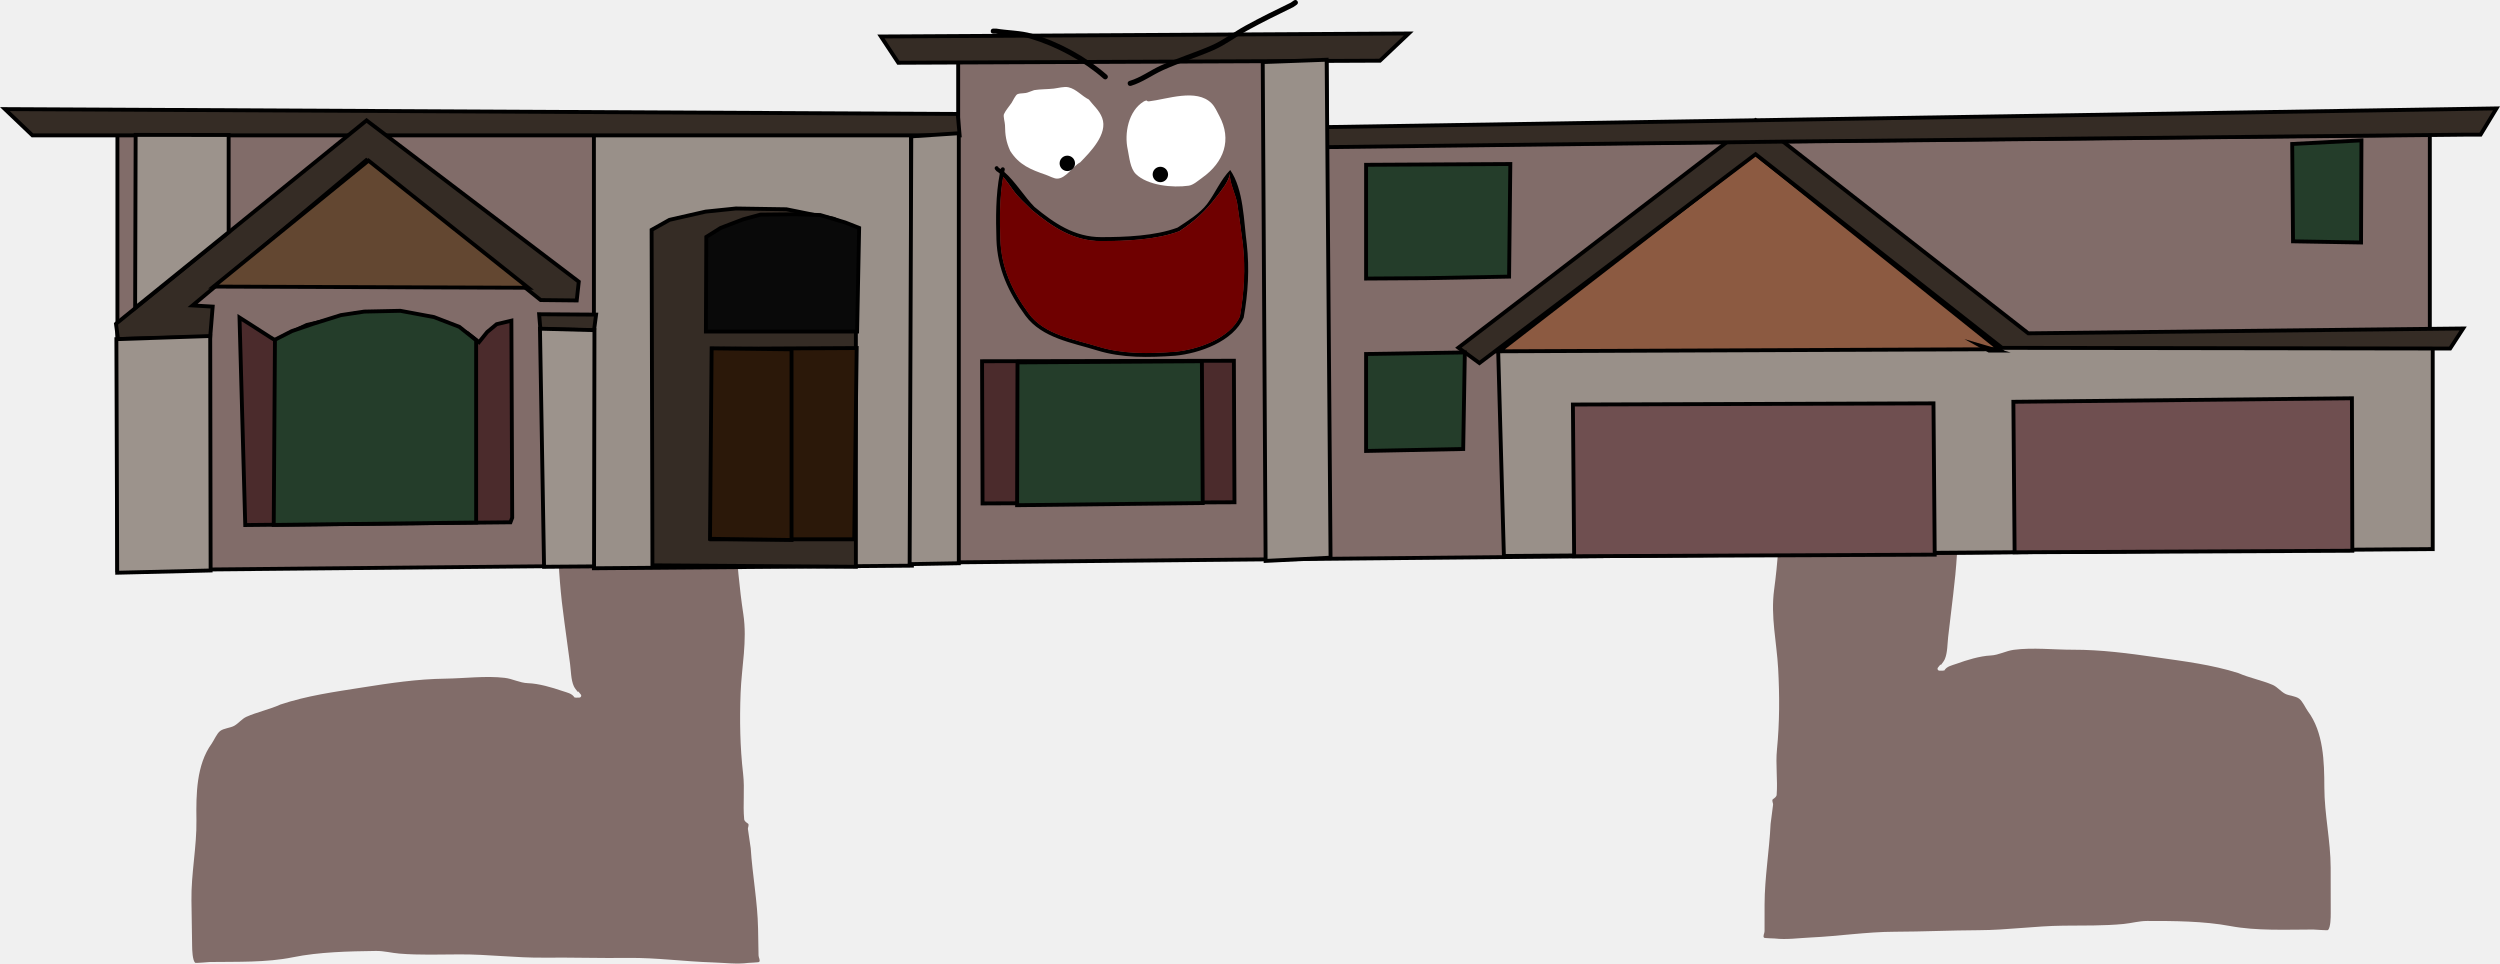
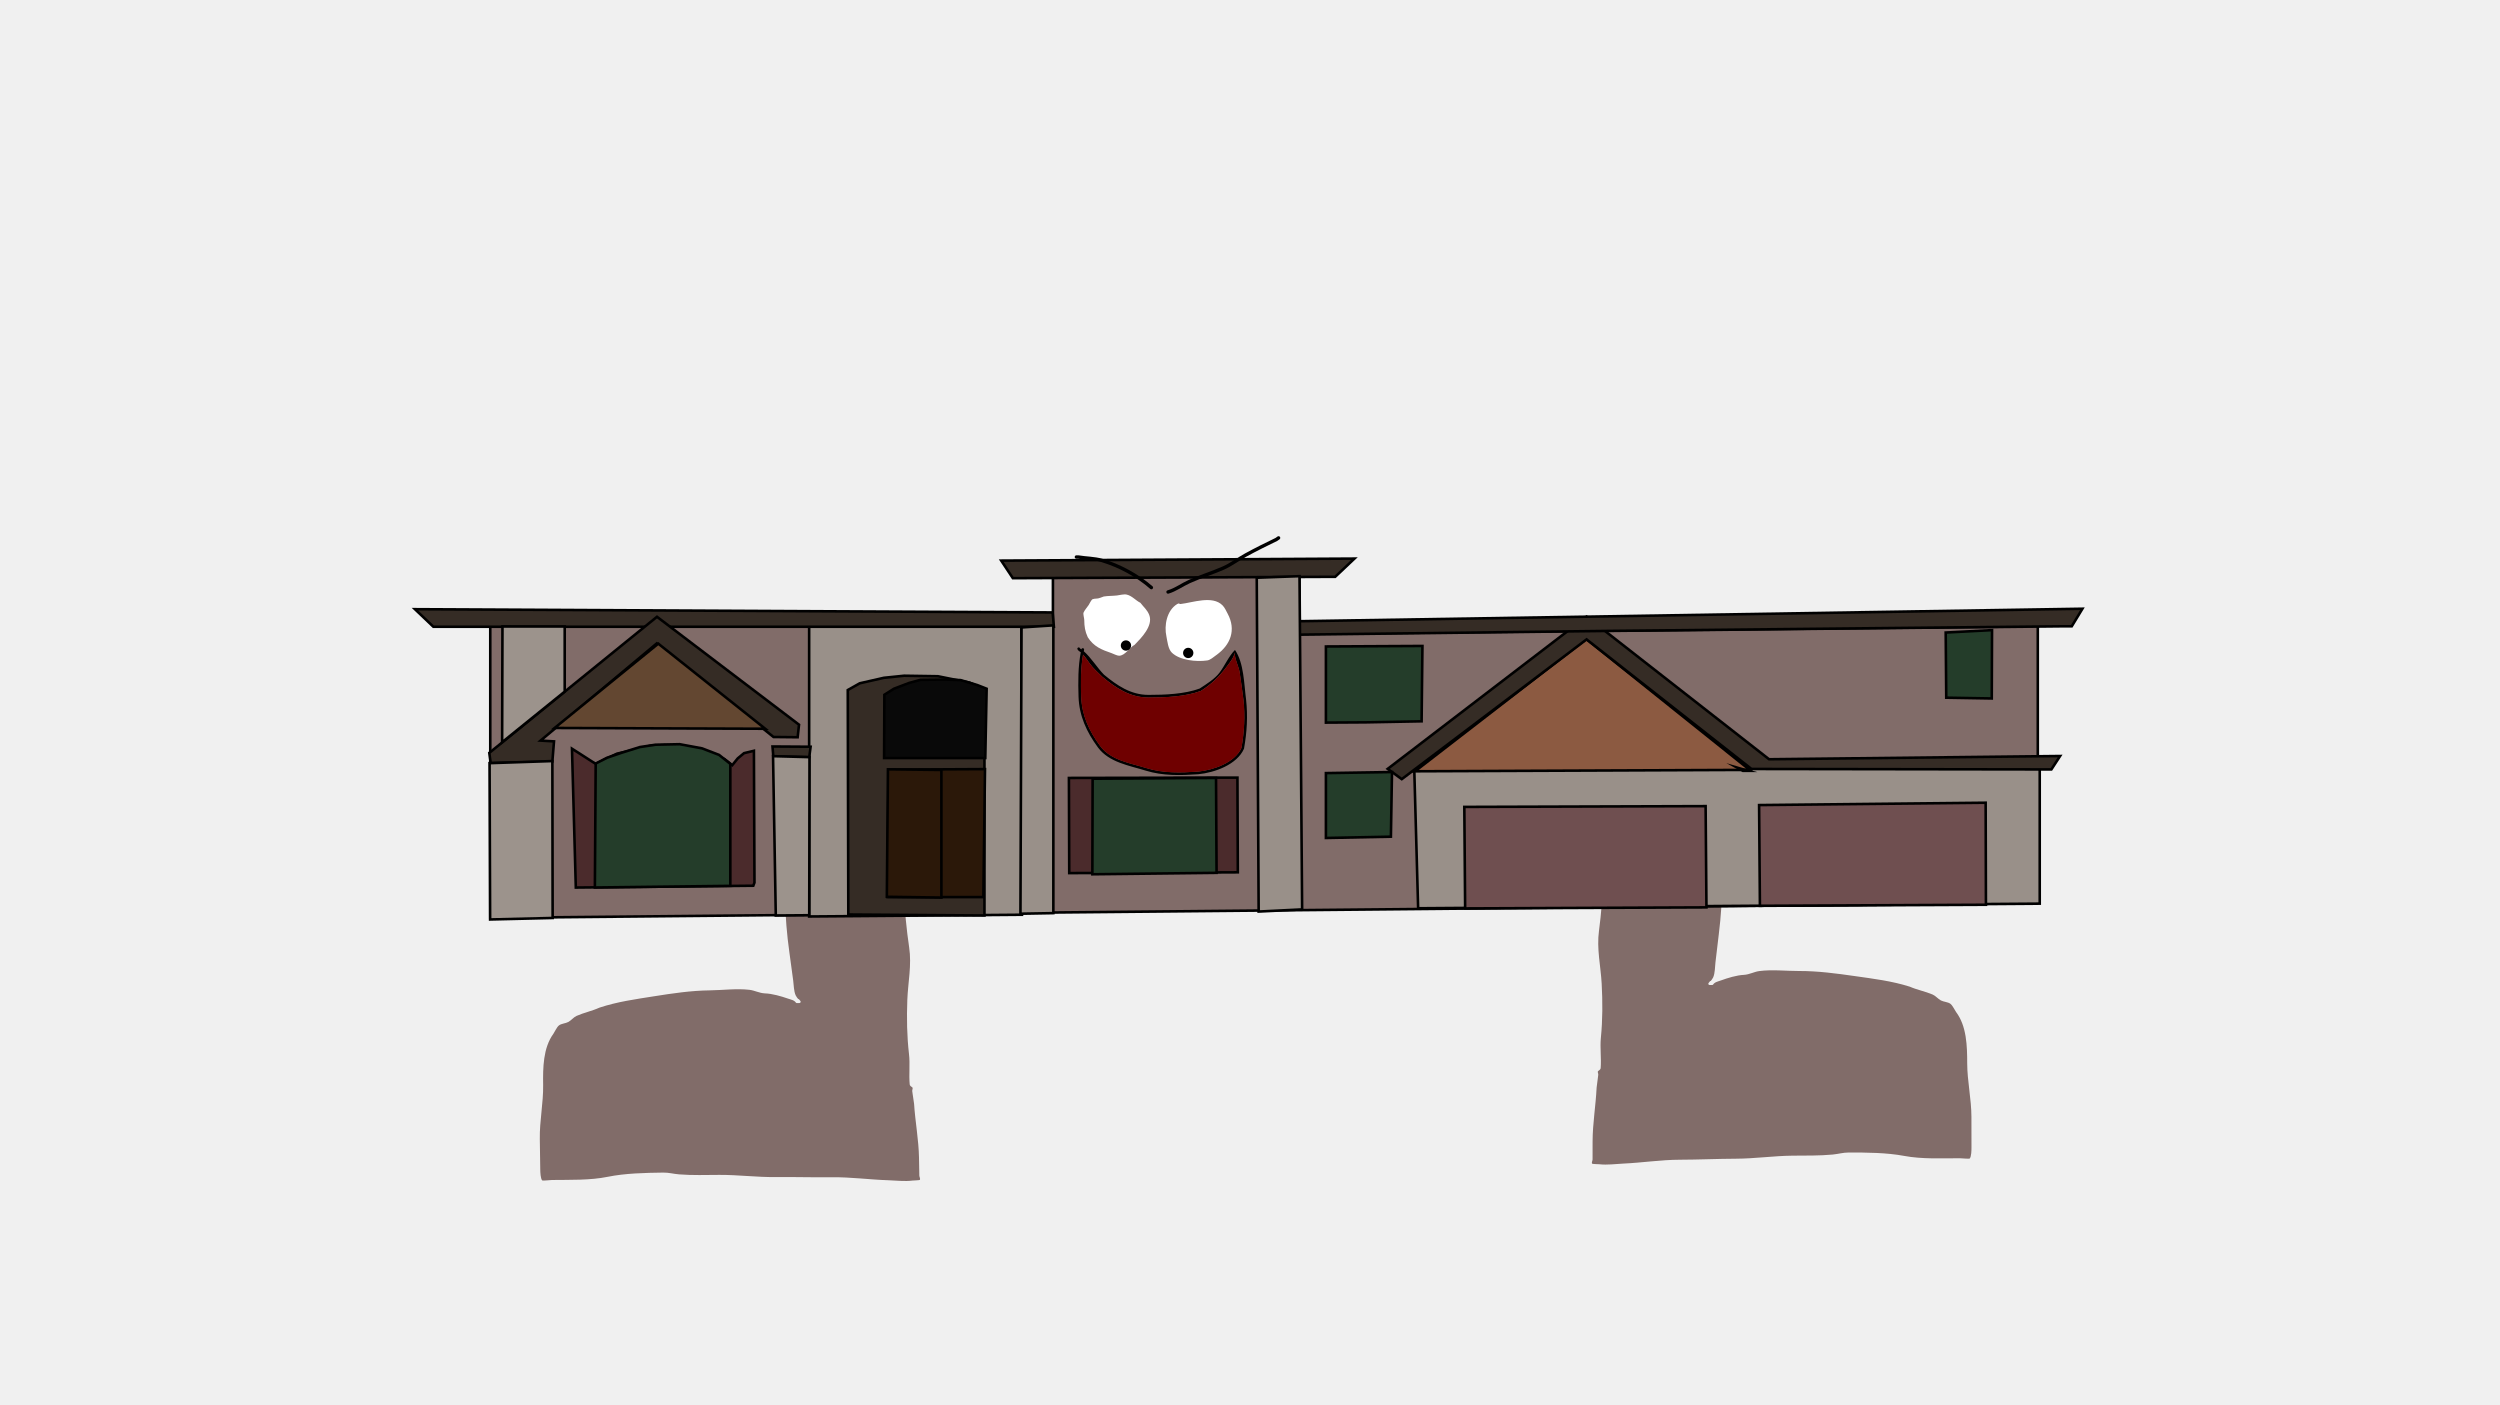
- <svg xmlns="http://www.w3.org/2000/svg" version="1.1" width="642.097" height="247.471" viewBox="0,0,642.097,247.471">
-   <g transform="translate(1.73209,-116.2593)">
+ <svg xmlns="http://www.w3.org/2000/svg" version="1.1" width="959.459" height="539.039" viewBox="0,0,959.459,539.039">
+   <g transform="translate(159.7297,89.51952)">
    <g data-paper-data="{&quot;isPaintingLayer&quot;:true}" fill-rule="nonzero" stroke-linejoin="miter" stroke-miterlimit="10" stroke-dasharray="" stroke-dashoffset="0" style="mix-blend-mode: normal">
      <path d="M458.619,199.69c-0.461,-0.546 -1.841,-1.922 -2.444,-2.294c-0.433,-0.266 -1.154,0.041 -1.508,-0.316c-0.185,-0.187 -0.397,-0.423 -0.524,-0.558c1.14,0.119 2.269,0.194 3.442,0.192c7.164,-0.012 14.435,0.359 21.516,-0.724c3.794,-0.58 7.498,-0.305 11.317,-0.51c3.459,-0.186 6.827,-0.738 10.303,-0.744c1.462,-0.002 2.733,-0.121 4.166,-0.397c0.527,-0.102 1.09,-0.825 1.521,-0.517c0.43,0.307 -0.41,1.045 -0.515,1.548c-0.259,1.235 -0.665,2.512 -0.796,3.764c-0.261,2.506 0.879,6.076 -0.37,8.315c-0.129,6.964 -1.776,13.714 -2.109,20.633c-0.327,6.798 -1.386,13.617 -1.395,20.329c-0.009,6.933 -0.456,13.741 -1.31,20.629c-0.447,3.603 -0.869,7.185 -1.28,10.792c-0.197,1.729 -0.162,4.108 -0.862,5.718c-0.214,0.491 -0.607,0.991 -0.993,1.493l-0.142,-0.103l-0.627,0.781c-0.069,0.084 -0.11,0.19 -0.11,0.305c0.001,0.273 0.232,0.493 0.519,0.493l1.036,-0.002l-0,-0.105l0.18,0.076c0.611,-1.106 1.972,-1.325 3.152,-1.752c2.558,-0.926 5.964,-1.992 8.799,-2.124c2.064,-0.11 3.862,-1.186 5.896,-1.454c4.882,-0.645 10.269,-0.016 15.205,-0.024c7.314,-0.012 14.279,0.928 21.51,1.962c7.089,1.013 14.103,1.868 20.977,4.04c2.833,1.241 6.037,1.841 8.805,3.028c1.157,0.496 2.048,1.664 3.16,2.26c1.05,0.563 2.721,0.586 3.651,1.289c0.862,0.651 1.584,2.3 2.204,3.182c4.055,5.404 4.245,13.014 4.258,19.603c0.013,6.918 1.61,13.688 1.623,20.659c0.007,3.895 0.011,7.793 0.018,11.689c0.002,1.037 -0.026,3.565 -0.688,4.279c-0.145,0.156 -3.37,-0.13 -3.791,-0.129c-6.896,0.011 -14.594,0.38 -21.337,-0.895c-6.773,-1.27 -14.444,-1.314 -21.335,-1.303c-2.122,0.003 -3.972,0.57 -6.053,0.773c-5.018,0.491 -10.445,0.381 -15.498,0.435c-7.25,0.077 -14.373,1.134 -21.661,1.165c-7.199,0.031 -14.405,0.378 -21.61,0.395c-7.16,0.02 -14.417,1.147 -21.584,1.476c-3.006,0.138 -6.241,0.614 -9.227,0.26c-0.296,-0.035 -2.635,-0.063 -2.763,-0.201c-0.384,-0.413 0.128,-1.099 0.127,-1.651c-0.002,-2.307 0.003,-4.616 0.008,-6.924c0.016,-6.874 1.222,-13.779 1.548,-20.665c0.211,-1.63 0.421,-3.261 0.631,-4.891c0.062,-0.481 -0.434,-1.17 -0.022,-1.453c0.406,-0.278 0.908,-0.635 0.945,-1.111c0.299,-3.86 -0.302,-7.78 0.078,-11.639c0.686,-6.987 0.684,-13.809 0.304,-20.818c-0.377,-6.794 -1.962,-13.336 -1.031,-20.236c0.923,-6.847 1.356,-13.688 1.786,-20.578c0.429,-6.876 1.165,-13.729 2.366,-20.522c0.516,-2.92 1.844,-5.737 2.281,-8.634c0.467,-3.097 -0.401,-5.853 -0.407,-8.855c0,0 0.069,-0.422 -0.449,-0.421c-0.07,0 -0.2,-0.064 -0.252,-0.048c0.311,-3.011 1.202,-6.788 -0.634,-8.964z" data-paper-data="{&quot;noHover&quot;:false,&quot;origItem&quot;:[&quot;Path&quot;,{&quot;applyMatrix&quot;:true,&quot;segments&quot;:[[[468.03134,200.77183],[0.30527,-3.04336],[0.05031,-0.0156]],[[468.20689,200.74722],[-0.06713,0],[0.5,0]],[[468.70689,201.24722],[0,0],[0,3.03472]],[[469.08608,210.19772],[0.45598,-3.13034],[-0.42648,2.92787]],[[466.87422,218.9193],[0.50263,-2.95078],[-1.16952,6.86586]],[[464.56311,239.65292],[0.42559,-6.9513],[-0.42643,6.96497]],[[462.80883,260.44035],[0.90268,-6.92056],[-0.90967,6.97415]],[[463.76772,280.88562],[-0.35206,-6.86907],[0.35432,7.08646]],[[463.4339,301.91889],[0.67356,-7.06328],[-0.37417,3.90028]],[[463.33467,313.68007],[0.29545,-3.90165],[-0.0364,0.48074]],[[462.42077,314.80108],[0.3921,-0.28052],[-0.39806,0.28478]],[[462.43932,316.26928],[0.06048,-0.48569],[-0.20514,1.64751]],[[461.82117,321.21147],[0.20655,-1.64733],[-0.32572,6.96162]],[[460.28729,342.0957],[0.0272,-6.94964],[-0.00913,2.33283]],[[460.26582,349.09418],[0.00222,-2.33285],[-0.00053,0.5578]],[[460.13969,350.76281],[-0.36922,-0.41811],[0.12307,0.13936]],[[462.8037,350.96968],[-0.28515,-0.03591],[2.87984,0.36272]],[[471.7022,350.71975],[-2.90002,0.13451],[6.91361,-0.32066]],[[492.51689,349.25845],[-6.90629,0.00867],[6.9497,-0.00549]],[[513.35113,348.89106],[-6.94441,0.01916],[7.03063,-0.01893]],[[534.23453,347.74818],[-6.9935,0.06622],[4.87343,-0.04615]],[[549.17486,347.33507],[-4.84082,0.48781],[2.00749,-0.20229]],[[555.01119,346.56456],[-2.04692,0],[6.64691,0]],[[575.5787,347.92158],[-6.53074,-1.29493],[6.5023,1.30046]],[[596.15164,348.86694],[-6.65171,0],[0.40588,0]],[[599.80714,349.00455],[-0.13976,0.15721],[0.64049,-0.72044]],[[600.47742,344.68083],[0,1.04801],[0,-3.93809]],[[600.47742,332.86656],[0,3.93809],[0,-7.04769]],[[598.94266,311.98485],[0.00043,6.99458],[-0.0004,-6.66111]],[[594.86514,292.16883],[3.90167,5.47056],[-0.59593,-0.89241]],[[592.74438,288.94959],[0.82995,0.65964],[-0.89558,-0.71179]],[[589.22482,287.64095],[1.0118,0.57121],[-1.07109,-0.60469]],[[586.1808,285.35179],[1.11527,0.50361],[-2.66735,-1.20447]],[[577.78922,282.30441],[2.73005,1.2592],[-6.62657,-2.20678]],[[557.56094,278.18823],[6.83587,1.03575],[-6.97258,-1.05646]],[[536.80167,276.19081],[7.05463,0],[-4.76109,0]],[[522.0666,276.18621],[4.70977,-0.64353],[-1.9622,0.26811]],[[516.37174,277.63991],[1.99125,-0.10792],[-2.7344,0.12834]],[[507.87802,279.76756],[2.46916,-0.9318],[-1.13885,0.42977]],[[504.92409,281.48835],[0.5915,-1.11745],[0,0]],[504.66123,281.45698],[504.66123,281.56303],[[503.66123,281.56303],[0,0],[-0.27614,0]],[[503.16123,281.06303],[0,0.27614],[0,-0.11626]],[[503.26746,280.75486],[-0.06655,0.08492],[0,0]],[503.87355,279.96534],[[504.01042,280.07041],[0,0],[0.3735,-0.50602]],[[504.97011,278.56137],[-0.20703,0.49629],[0.6783,-1.62603]],[[505.80868,272.7723],[-0.19283,1.74739],[0.40234,-3.64588]],[[507.0629,261.84107],[-0.43703,3.64189],[0.83545,-6.96212]],[[508.37943,240.9616],[-0.02069,7.00886],[0.02003,-6.78644]],[[509.77184,220.40407],[-0.32726,6.87253],[0.33309,-6.99482]],[[511.849,199.5447],[-0.13682,7.03998],[1.20865,-2.26119]],[[512.22209,191.13859],[-0.25616,2.5332],[0.12797,-1.26552]],[[512.99693,187.33386],[-0.25205,1.24796],[0.10265,-0.50827]],[[513.51719,185.86785],[0.41469,0.3113],[-0.41496,-0.31151]],[[512.05015,186.38831],[0.5088,-0.10176],[-1.38213,0.27643]],[[508.03345,186.78175],[1.4099,0],[-3.35322,0]],[[498.09923,187.51495],[3.33709,-0.18183],[-3.68398,0.20073]],[[487.18731,188.00965],[3.66102,-0.58011],[-6.83186,1.08254]],[[466.43943,188.7004],[6.91015,0],[-1.13113,0]],[[463.12097,188.49963],[1.0993,0.12191],[0.12274,0.13668]],[[463.56163,188.988],[-0.1785,-0.18934],[0.34065,0.36133]],[[465.01619,189.31],[-0.41676,-0.27003],[0.5817,0.3769]],[[467.43343,191.7101],[-0.44393,-0.55318],[1.76743,2.20238]]],&quot;closed&quot;:true}]}" fill="#816c69" stroke="none" stroke-width="0.5" stroke-linecap="butt" />
      <path d="M182.878,215.013c-0.052,-0.015 -0.182,0.051 -0.251,0.052c-0.518,0.007 -0.442,0.428 -0.442,0.428c0.044,3.001 -0.778,5.77 -0.26,8.86c0.485,2.89 1.859,5.687 2.423,8.599c1.312,6.774 2.162,13.615 2.705,20.484c0.544,6.883 1.089,13.717 2.126,20.549c1.045,6.885 -0.431,13.45 -0.696,20.249c-0.264,7.014 -0.153,13.834 0.648,20.811c0.445,3.852 -0.092,7.781 0.271,11.636c0.045,0.475 0.553,0.824 0.964,1.096c0.417,0.276 -0.068,0.973 0.002,1.453c0.237,1.627 0.473,3.255 0.712,4.881c0.439,6.881 1.76,13.766 1.889,20.639c0.044,2.307 0.086,4.616 0.123,6.923c0.009,0.552 0.531,1.23 0.155,1.649c-0.126,0.14 -2.464,0.203 -2.759,0.242c-2.98,0.399 -6.222,-0.029 -9.231,-0.121c-7.171,-0.221 -14.447,-1.238 -21.606,-1.151c-7.204,0.091 -14.415,-0.147 -21.614,-0.07c-7.288,0.079 -14.427,-0.87 -21.678,-0.839c-5.053,0.022 -10.478,0.213 -15.503,-0.202c-2.084,-0.172 -3.943,-0.71 -6.065,-0.682c-6.89,0.093 -14.56,0.253 -21.311,1.624c-6.721,1.377 -14.424,1.124 -21.32,1.217c-0.421,0.006 -3.641,0.34 -3.788,0.186c-0.674,-0.704 -0.744,-3.231 -0.759,-4.268c-0.057,-3.895 -0.118,-7.793 -0.175,-11.687c-0.103,-6.97 1.382,-13.763 1.281,-20.68c-0.097,-6.588 -0.032,-14.2 3.933,-19.664c0.605,-0.891 1.3,-2.551 2.151,-3.215c0.918,-0.716 2.589,-0.764 3.629,-1.343c1.101,-0.613 1.973,-1.794 3.122,-2.307c2.747,-1.228 5.942,-1.877 8.753,-3.16c6.837,-2.275 13.837,-3.236 20.908,-4.355c7.212,-1.142 14.162,-2.187 21.474,-2.285c4.935,-0.066 10.312,-0.776 15.203,-0.205c2.038,0.238 3.853,1.286 5.919,1.365c2.836,0.089 6.26,1.104 8.833,1.991c1.187,0.409 2.551,0.608 3.18,1.705l0.179,-0.079l0.002,0.105l1.036,-0.013c0.286,-0.004 0.515,-0.227 0.511,-0.5c-0.002,-0.115 -0.045,-0.22 -0.115,-0.303l-0.64,-0.772l-0.14,0.106c-0.395,-0.495 -0.796,-0.989 -1.018,-1.477c-0.727,-1.599 -0.731,-3.979 -0.956,-5.704c-0.47,-3.6 -0.952,-7.176 -1.458,-10.771c-0.968,-6.874 -1.528,-13.675 -1.651,-20.607c-0.12,-6.712 -1.292,-13.513 -1.731,-20.306c-0.447,-6.913 -2.206,-13.638 -2.451,-20.599c-1.286,-2.22 -0.205,-5.806 -0.508,-8.308c-0.151,-1.25 -0.578,-2.521 -0.858,-3.752c-0.114,-0.501 -0.966,-1.226 -0.541,-1.54c0.426,-0.314 1,0.401 1.529,0.495c1.437,0.254 2.71,0.353 4.172,0.334c3.476,-0.047 6.852,0.455 10.314,0.589c3.822,0.147 7.52,-0.183 11.324,0.34c7.098,0.976 14.362,0.495 21.525,0.399c1.173,-0.016 2.3,-0.108 3.438,-0.244c-0.125,0.137 -0.333,0.376 -0.515,0.566c-0.348,0.362 -1.075,0.066 -1.503,0.339c-0.598,0.381 -1.954,1.777 -2.406,2.33c-1.8,2.203 -0.846,5.967 -0.485,8.972z" data-paper-data="{&quot;noHover&quot;:false,&quot;origItem&quot;:[&quot;Path&quot;,{&quot;applyMatrix&quot;:true,&quot;segments&quot;:[[[936.06267,401.54367],[0.61054,-6.08672],[0.10063,-0.03121]],[[936.41378,401.49443],[-0.13425,0],[1,0]],[[937.41378,402.49443],[0,0],[0,6.06943]],[[938.17215,420.39544],[0.91195,-6.26068],[-0.85297,5.85573]],[[933.74845,437.8386],[1.00526,-5.90156],[-2.33904,13.73171]],[[929.12622,479.30585],[0.85118,-13.9026],[-0.85285,13.92993]],[[925.61766,520.8807],[1.80536,-13.84111],[-1.81934,13.9483]],[[927.53544,561.77124],[-0.70413,-13.73814],[0.70865,14.17291]],[[926.8678,603.83778],[1.34712,-14.12656],[-0.74835,7.80057]],[[926.66935,627.36014],[0.59091,-7.8033],[-0.07281,0.96147]],[[924.84154,629.60215],[0.7842,-0.56103],[-0.79612,0.56956]],[[924.87864,632.53856],[0.12095,-0.97138],[-0.41029,3.29502]],[[923.64234,642.42294],[0.4131,-3.29467],[-0.65145,13.92325]],[[920.57458,684.1914],[0.0544,-13.89927],[-0.01826,4.66566]],[[920.53165,698.18835],[0.00443,-4.6657],[-0.00106,1.11559]],[[920.27939,701.52561],[-0.73844,-0.83621],[0.24613,0.27872]],[[925.6074,701.93937],[-0.5703,-0.07183],[5.75969,0.72543]],[[943.4044,701.4395],[-5.80004,0.26901],[13.82722,-0.64132]],[[985.03378,698.5169],[-13.81258,0.01734],[13.8994,-0.01099]],[[1026.70226,697.78213],[-13.88881,0.03833],[14.06125,-0.03785]],[[1068.46906,695.49637],[-13.987,0.13244],[9.74685,-0.09229]],[[1098.34971,694.67014],[-9.68163,0.97562],[4.01498,-0.40459]],[[1110.02238,693.12912],[-4.09384,0],[13.29383,0]],[[1151.1574,695.84315],[-13.06149,-2.58987],[13.0046,2.60092]],[[1192.30327,697.73388],[-13.30342,0],[0.81177,0]],[[1199.61429,698.0091],[-0.27953,0.31442],[1.28098,-1.44089]],[[1200.95484,689.36166],[0,2.09601],[0,-7.87618]],[[1200.95484,665.73311],[0,7.87618],[0,-14.09537]],[[1197.88531,623.96971],[0.00085,13.98916],[-0.00081,-13.32221]],[[1189.73029,584.33766],[7.80335,10.94112],[-1.19186,-1.78483]],[[1185.48876,577.89918],[1.6599,1.31927],[-1.79115,-1.42359]],[[1178.44964,575.2819],[2.02361,1.14243],[-2.14218,-1.20937]],[[1172.3616,570.70359],[2.23055,1.00723],[-5.3347,-2.40894]],[[1155.57844,564.60883],[5.4601,2.5184],[-13.25314,-4.41356]],[[1115.12189,556.37646],[13.67173,2.07149],[-13.94517,-2.11292]],[[1073.60335,552.38162],[14.10925,0],[-9.52217,0]],[[1044.1332,552.37241],[9.41953,-1.28706],[-3.92441,0.53622]],[[1032.74348,555.27981],[3.9825,-0.21584],[-5.4688,0.25667]],[[1015.75603,559.53511],[4.93832,-1.86359],[-2.2777,0.85954]],[[1009.84819,562.9767],[1.183,-2.23491],[0,0]],[1009.32246,562.91396],[1009.32246,563.12605],[[1007.32246,563.12605],[0,0],[-0.55228,0]],[[1006.32246,562.12605],[0,0.55228],[0,-0.23252]],[[1006.53492,561.50971],[-0.13311,0.16984],[0,0]],[1007.7471,559.93068],[[1008.02083,560.14081],[0,0],[0.747,-1.01203]],[[1009.94023,557.12275],[-0.41406,0.99258],[1.35661,-3.25207]],[[1011.61736,545.54459],[-0.38566,3.49478],[0.80468,-7.29176]],[[1014.12579,523.68213],[-0.87405,7.28378],[1.67091,-13.92424]],[[1016.75886,481.92319],[-0.04137,14.01772],[0.04007,-13.57289]],[[1019.54368,440.80815],[-0.65453,13.74505],[0.66617,-13.98964]],[[1023.69799,399.08941],[-0.27364,14.07995],[2.41729,-4.52238]],[[1024.44418,382.27717],[-0.51232,5.0664],[0.25594,-2.53105]],[[1025.99386,374.66773],[-0.5041,2.49593],[0.20531,-1.01654]],[[1027.03438,371.73569],[0.82938,0.6226],[-0.82993,-0.62301]],[[1024.10031,372.77663],[1.0176,-0.20352],[-2.76426,0.55285]],[[1016.06689,373.56351],[2.81979,0],[-6.70643,0]],[[996.19847,375.0299],[6.67418,-0.36366],[-7.36795,0.40146]],[[974.37461,376.0193],[7.32205,-1.16021],[-13.66372,2.16508]],[[932.87887,377.4008],[13.8203,0],[-2.26225,0]],[[926.24195,376.99926],[2.1986,0.24383],[0.24549,0.27336]],[[927.12326,377.976],[-0.357,-0.37867],[0.6813,0.72266]],[[930.03238,378.61999],[-0.83352,-0.54006],[1.16339,0.75379]],[[934.86686,383.4202],[-0.88786,-1.10635],[3.53486,4.40477]]],&quot;closed&quot;:true}],&quot;index&quot;:null}" fill="#816c69" stroke="none" stroke-width="0.5" stroke-linecap="butt" />
      <g stroke="#000000" stroke-width="1" stroke-linecap="round">
        <path d="M28.424,262.745v-112.116h215.942v-18.649l94.573,-0.201l0.195,22.002l274.086,-2.842l9.122,-0.222v106.344z" fill="#816c69" />
        <path d="M150.806,262.212v-111.894h81.444l0.233,111.228z" fill="#999089" />
        <path d="M623.086,205.777v51.507l-238.56,1.776l-1.489,-53.46l239.025,-0.355z" fill="#999089" />
        <path d="M383.316,206.487l65.713,-50.796l62.735,50.263z" fill="#8c5a41" />
        <path d="M506.924,205.066l4.282,1.243h-2.048z" fill="none" />
        <path d="M519.21,201.87l111.694,-1.243l-3.351,5.151l-115.091,-0.178l-63.293,-49.731l-70.926,53.638l-5.399,-3.952l76.324,-58.433z" fill="#352c25" />
        <path d="M339.008,154.048l-0.024,-5.151l300.484,-4.795l-4.095,6.749h-4.282l-174.522,1.776z" fill="#352c25" />
        <path d="M224.524,125.631l135.564,-0.772l-7.39,6.988l-123.707,0.533z" fill="#352c25" />
        <path d="M244.738,151.029h-238.141l-7.074,-6.749l244.734,1.243z" fill="#352c25" />
        <path d="M604.78,152.311l-0.105,26.231l-17.469,-0.301l-0.21,-25.001z" fill="#243d2a" />
        <path d="M515.697,258.113l-0.316,-38.656l86.952,-0.904l0.105,39.158z" fill="#6f4f50" />
        <path d="M402.567,259.117l-0.316,-38.957l92.609,-0.301l0.316,38.857z" fill="#6f4f50" />
        <path d="M250.626,245.563l-0.126,-36.522l64.675,-0.126l0.151,36.347z" fill="#4b2b2c" />
        <path d="M259.498,246.014l0.105,-36.673l47.357,-0.301l0.21,36.422z" fill="#243d2a" />
        <path d="M165.837,261.452l-0.21,-86.148l4.604,-2.585l9.261,-2.108l7.788,-0.803l12.944,0.201l12.181,2.46l5.683,2.51v86.85z" fill="#352c25" />
        <path d="M217.666,254.775h-36.728l0.316,-48.922l37.043,-0.201z" fill="#2b1809" />
        <path d="M201.565,205.978v48.973l-20.942,-0.301l0.421,-48.922z" fill="#2b1809" />
        <path d="M218.403,201.409h-38.832l0.105,-24.298l3.683,-2.309l5.788,-2.209l4.42,-1.205l9.05,-0.1l6.314,0.201l6.419,1.908l3.578,1.406z" fill="#090909" />
        <path d="M129.372,250.407l-68.115,0.703l-1.473,-53.29l2.526,1.606l5.472,3.514l1.158,0.703l4.736,-2.309l3.368,-1.606l7.472,-1.707l5.157,-1.305l5.788,-0.301l5.157,0.201l9.313,1.807l8.419,3.414l2.947,2.309l2.105,-2.611l2.42,-2.008l3.789,-0.904l0.21,50.604z" fill="#4b2b2c" />
        <path d="M120.558,203.643v46.814l-51.987,0.628l0.316,-47.567l4.315,-2.209l5.578,-1.908l7.051,-2.209l5.999,-0.904l9.261,-0.201l8.629,1.606l6.525,2.51z" fill="#243d2a" />
        <path d="M146.92,188.608l-0.526,4.819l-9.261,-0.1l-44.805,-35.92l-44.594,37.3l5.157,0.301l-0.631,7.731l-23.678,0.602l-0.526,-3.916l64.352,-52.236z" fill="#352c25" />
        <path d="M92.907,157.507l41.042,32.657l-80.822,-0.301z" fill="#634731" />
        <path d="M323.324,260.322l-0.737,-128.117l16.417,-0.602l1,127.891z" fill="#999089" />
        <path d="M232.32,151.282l12.207,-0.803v110.446l-12.628,0.226z" fill="#999089" />
        <path d="M150.84,201.083l-13.786,-0.301l-0.316,-3.815l14.628,0.1z" fill="#352c25" />
        <path d="M150.946,201.058l-0.105,60.67l-12.839,0.1l-1.052,-61.147z" fill="#9c938c" />
        <path d="M28.16,203.367l24.099,-0.803l0.105,60.218l-23.994,0.577z" fill="#9c938c" />
        <path d="M32.975,195.335l0.132,-44.429l23.889,0.025v24.976z" fill="#9c938c" />
        <path d="M386.177,158.386l-0.316,28.917l-21.363,0.402l-15.365,0.1v-29.218z" fill="#243d2a" />
        <path d="M349.133,207.183l25.362,-0.402l-0.421,24.8l-24.941,0.502z" fill="#243d2a" />
      </g>
      <path d="M293.347,142.292c4.577,-0.513 12.232,-3.422 16.103,0.507c0.884,0.897 1.376,2.093 1.964,3.185c3.336,6.187 1.207,11.96 -4.381,15.931c-0.972,0.691 -2.257,1.868 -3.452,2.034c-4.152,0.602 -10.555,-0.05 -13.57,-2.985c-1.462,-1.424 -1.7,-4.346 -2.085,-6.23c-0.941,-4.215 0.14,-9.97 4.088,-12.405c0.205,-0.126 0.458,-0.21 0.735,-0.267c0.213,0.275 0.598,0.231 0.598,0.231z" data-paper-data="{&quot;noHover&quot;:false,&quot;origItem&quot;:[&quot;Path&quot;,{&quot;applyMatrix&quot;:true,&quot;segments&quot;:[[[280.57114,132.11231],[0.24194,0.31213],[-0.31493,0.06475]],[[279.73784,132.41383],[0.23281,-0.14357],[-4.48957,2.76866]],[[275.107,146.4721],[-1.06967,-4.79248],[0.4376,2.14144]],[[277.4676,153.53313],[-1.66272,-1.61891],[3.42848,3.33815]],[[292.84617,156.91157],[-4.72073,0.68487],[1.35845,-0.18869]],[[296.75617,154.60614],[-1.10575,0.78581],[6.35384,-4.51544]],[[301.72346,136.55739],[3.7938,7.03563],[-0.66888,-1.2418]],[[299.49869,132.94711],[1.00516,1.02],[-4.40232,-4.46732]],[[281.25032,132.37586],[5.20505,-0.58374],[0,0]]],&quot;closed&quot;:true}]}" fill="#ffffff" stroke="none" stroke-width="0.5" stroke-linecap="butt" />
      <path d="M268.928,139.013c1.077,-0.124 2.656,-0.588 3.75,-0.34c2.053,0.465 3.453,2.272 5.245,3.145c1.212,1.589 2.66,2.726 3.414,4.693c1.584,4.137 -3.075,8.831 -5.642,11.457c-1.862,0.931 -3.648,4.192 -5.953,4.17c-0.8,-0.008 -2.067,-0.713 -2.841,-0.979c-3.892,-1.338 -6.88,-2.528 -9.169,-6.129c-1.065,-2.338 -1.308,-4.057 -1.343,-6.651c-0.009,-0.641 -0.5,-2.265 -0.268,-2.8c0.424,-0.978 1.365,-2.004 1.958,-2.894c0.309,-0.464 1.009,-2.052 1.543,-2.253c0.881,-0.333 1.812,-0.067 2.861,-0.514c0.477,-0.166 0.944,-0.348 1.408,-0.513c1.649,-0.265 3.414,-0.204 5.036,-0.391z" data-paper-data="{&quot;noHover&quot;:false,&quot;origItem&quot;:[&quot;Path&quot;,{&quot;applyMatrix&quot;:true,&quot;segments&quot;:[[[247.74944,129.096],[1.87542,-0.30119],[-0.52807,0.18739]],[[246.15338,129.67651],[0.54253,-0.18834],[-1.19358,0.50883]],[[242.90759,130.2554],[1.00212,-0.37815],[-0.60753,0.22925]],[[241.15936,132.81009],[0.35167,-0.52718],[-0.67487,1.01169]],[[238.93851,136.08955],[0.48199,-1.11177],[-0.26369,0.60823]],[[239.24623,139.26365],[-0.00986,-0.72923],[0.03991,2.95034]],[[240.76989,146.79951],[-1.21096,-2.65802],[2.60196,4.09492]],[[251.15837,153.73863],[-4.42548,-1.52091],[0.88053,0.30261]],[[254.37606,154.85173],[-0.9092,-0.00863],[2.62129,0.02488]],[[261.1161,150.12213],[-2.11778,1.05889],[2.91842,-2.98609]],[[267.51703,137.14639],[1.80126,4.70443],[-0.85642,-2.23675]],[[263.64689,131.82913],[1.37785,1.8069],[-2.03746,-0.99231]],[[257.70334,128.26637],[2.33477,0.52887],[-1.2438,-0.28174]],[[253.45458,128.65572],[1.22482,-0.14142],[-1.8445,0.21297]]],&quot;closed&quot;:true}]}" fill="#ffffff" stroke="none" stroke-width="0.5" stroke-linecap="butt" />
      <path d="M270.417,158.217c0,-1.093 0.886,-1.979 1.979,-1.979c1.093,0 1.979,0.886 1.979,1.979c0,1.093 -0.886,1.979 -1.979,1.979c-1.093,0 -1.979,-0.886 -1.979,-1.979z" fill="#000000" stroke="none" stroke-width="0.5" stroke-linecap="butt" />
      <path d="M294.315,161.072c0,-1.093 0.886,-1.979 1.979,-1.979c1.093,0 1.979,0.886 1.979,1.979c0,1.093 -0.886,1.979 -1.979,1.979c-1.093,0 -1.979,-0.886 -1.979,-1.979z" fill="#000000" stroke="none" stroke-width="0.5" stroke-linecap="butt" />
      <path d="M252.732,124.256c0,-0.66 0.66,-0.66 0.66,-0.66l0.733,0.002c2.983,0.509 6.302,0.472 9.181,1.321c6.896,2.083 13.843,5.83 19.267,10.564c0,0 0.496,0.434 0.062,0.931c-0.434,0.496 -0.931,0.062 -0.931,0.062c-5.269,-4.621 -12.065,-8.266 -18.78,-10.294c-2.758,-0.857 -6.039,-0.765 -8.913,-1.27l-0.62,0.002c0,0 -0.66,0 -0.66,-0.66z" fill="#000000" stroke="none" stroke-width="0.5" stroke-linecap="butt" />
      <path d="M331.492,116.55c0.378,0.54 -0.162,0.919 -0.162,0.919l-0.867,0.605c-3.945,1.917 -7.93,3.875 -11.774,5.987c-2.939,1.615 -5.686,3.736 -8.76,5.081c-4.252,1.853 -8.741,3.225 -12.952,5.13c-2.798,1.266 -5.255,3.135 -8.224,4.031c0,0 -0.632,0.19 -0.821,-0.442c-0.19,-0.632 0.442,-0.821 0.442,-0.821c2.907,-0.866 5.321,-2.731 8.059,-3.97c4.217,-1.908 8.711,-3.282 12.968,-5.138c3.037,-1.318 5.751,-3.434 8.652,-5.028c3.832,-2.106 7.804,-4.071 11.742,-5.969l0.778,-0.548c0,0 0.54,-0.378 0.919,0.162z" fill="#000000" stroke="none" stroke-width="0.5" stroke-linecap="butt" />
      <path d="M253.97,159.029c0.431,-0.288 0.719,0.144 0.719,0.144l0.03,0.135c0.195,0.12 0.388,0.249 0.579,0.386c0.004,-0.019 0.009,-0.039 0.013,-0.058c0,0 0.117,-0.505 0.622,-0.389c0.505,0.117 0.389,0.622 0.389,0.622c-0.042,0.18 -0.082,0.361 -0.121,0.542c2.824,2.455 5.251,6.483 7.76,8.994c5.027,4.145 10.252,7.769 17.128,7.758c6.159,0.001 13.829,-0.29 19.604,-2.441c2.543,-1.673 5.756,-3.628 7.612,-6.09c2.066,-2.742 3.527,-6.294 5.929,-8.714c3.464,5.035 3.472,13.134 4.265,19.065c0.696,6.348 0.326,12.581 -0.798,18.824c-2.664,6.133 -11.307,9.218 -17.603,9.818c-6.698,0.465 -13.555,0.648 -20.058,-1.371c-6.379,-1.983 -14.124,-3.139 -18.404,-8.919c-4.34,-5.919 -7.21,-12.115 -7.442,-19.522c-0.172,-5.508 -0.202,-11.511 0.863,-16.976c-0.287,-0.253 -0.578,-0.471 -0.871,-0.641l-0.359,-0.449c0,0 -0.288,-0.431 0.144,-0.719zM255.941,161.727c-0.928,5.194 -0.873,10.863 -0.711,16.054c0.224,7.197 3.021,13.192 7.241,18.941c4.045,5.576 11.789,6.656 17.875,8.542c6.377,1.979 13.1,1.783 19.666,1.328c5.85,-0.557 14.153,-3.404 16.696,-9.086c1.055,-6.113 1.442,-12.185 0.761,-18.398c-0.466,-3.507 -0.911,-7.083 -1.458,-10.56c-0.363,-2.308 -2.013,-5.338 -1.878,-7.598c-0.353,2.071 -2.104,4.11 -3.337,5.741c-2.79,3.69 -5.715,6.41 -9.635,8.956c-5.911,2.242 -13.757,2.552 -20.073,2.553c-7.137,-0.011 -12.6,-3.7 -17.826,-8.028c-1.676,-1.675 -3.417,-3.153 -4.806,-5.096c-0.682,-0.954 -1.556,-2.27 -2.516,-3.349z" fill="#000000" stroke="none" stroke-width="0.5" stroke-linecap="butt" />
      <path d="M258.501,165.105c1.389,1.943 3.131,3.419 4.807,5.093c5.226,4.328 10.609,7.952 17.746,7.963c6.316,-0.001 14.242,-0.299 20.153,-2.54c3.92,-2.546 6.758,-5.211 9.548,-8.9c1.233,-1.631 3.066,-3.733 3.419,-5.804c-0.135,2.26 1.521,5.299 1.884,7.607c0.547,3.477 0.997,7.069 1.463,10.576c0.681,6.213 0.29,12.315 -0.765,18.427c-2.543,5.682 -10.867,8.552 -16.717,9.109c-6.566,0.455 -13.33,0.657 -19.707,-1.322c-6.086,-1.886 -13.861,-2.991 -17.906,-8.568c-4.22,-5.749 -7.022,-11.779 -7.246,-18.976c-0.162,-5.19 -0.208,-10.88 0.72,-16.074c0.96,1.079 1.919,2.454 2.601,3.408z" data-paper-data="{&quot;noHover&quot;:false,&quot;origItem&quot;:[&quot;Path&quot;,{&quot;applyMatrix&quot;:true,&quot;selected&quot;:true,&quot;segments&quot;:[[[255.94129,161.72742],[0.96012,1.07859],[-0.92804,5.19387]],[[255.23025,177.78095],[-0.16178,-5.1903],[0.22411,7.19654]],[[262.47154,196.7223],[-4.22017,-5.74933],[4.04539,5.57636]],[[280.34651,205.26448],[-6.08616,-1.88594],[6.3771,1.9791]],[[300.01267,206.59216],[-6.56628,0.45505],[5.85009,-0.5574]],[[316.70883,197.50638],[-2.5432,5.682],[1.05458,-6.11262]],[[317.46979,179.10819],[0.68087,6.21304],[-0.46613,-3.50675]],[[316.01206,168.54858],[0.54716,3.47672],[-0.36323,-2.30803]],[[314.13434,160.95036],[-0.13486,2.26048],[-0.353,2.07096]],[[310.79707,166.6914],[1.23327,-1.63113],[-2.78963,3.68959]],[[301.16197,175.64712],[3.91991,-2.54567],[-5.91089,2.24186]],[[281.08927,178.19986],[6.3159,-0.00107],[-7.13658,-0.01103]],[[263.26338,170.17224],[5.22582,4.32778],[-1.67642,-1.67458]],[[258.45758,165.07643],[1.38875,1.94276],[-0.68198,-0.95404]]],&quot;closed&quot;:true}]}" fill="#6f0000" stroke="none" stroke-width="0.5" stroke-linecap="butt" />
+       <path d="M-159.73,449.52v-539.039h959.459v539.039z" fill="none" stroke="#f00000" stroke-width="0" stroke-linecap="butt" />
    </g>
  </g>
</svg>
